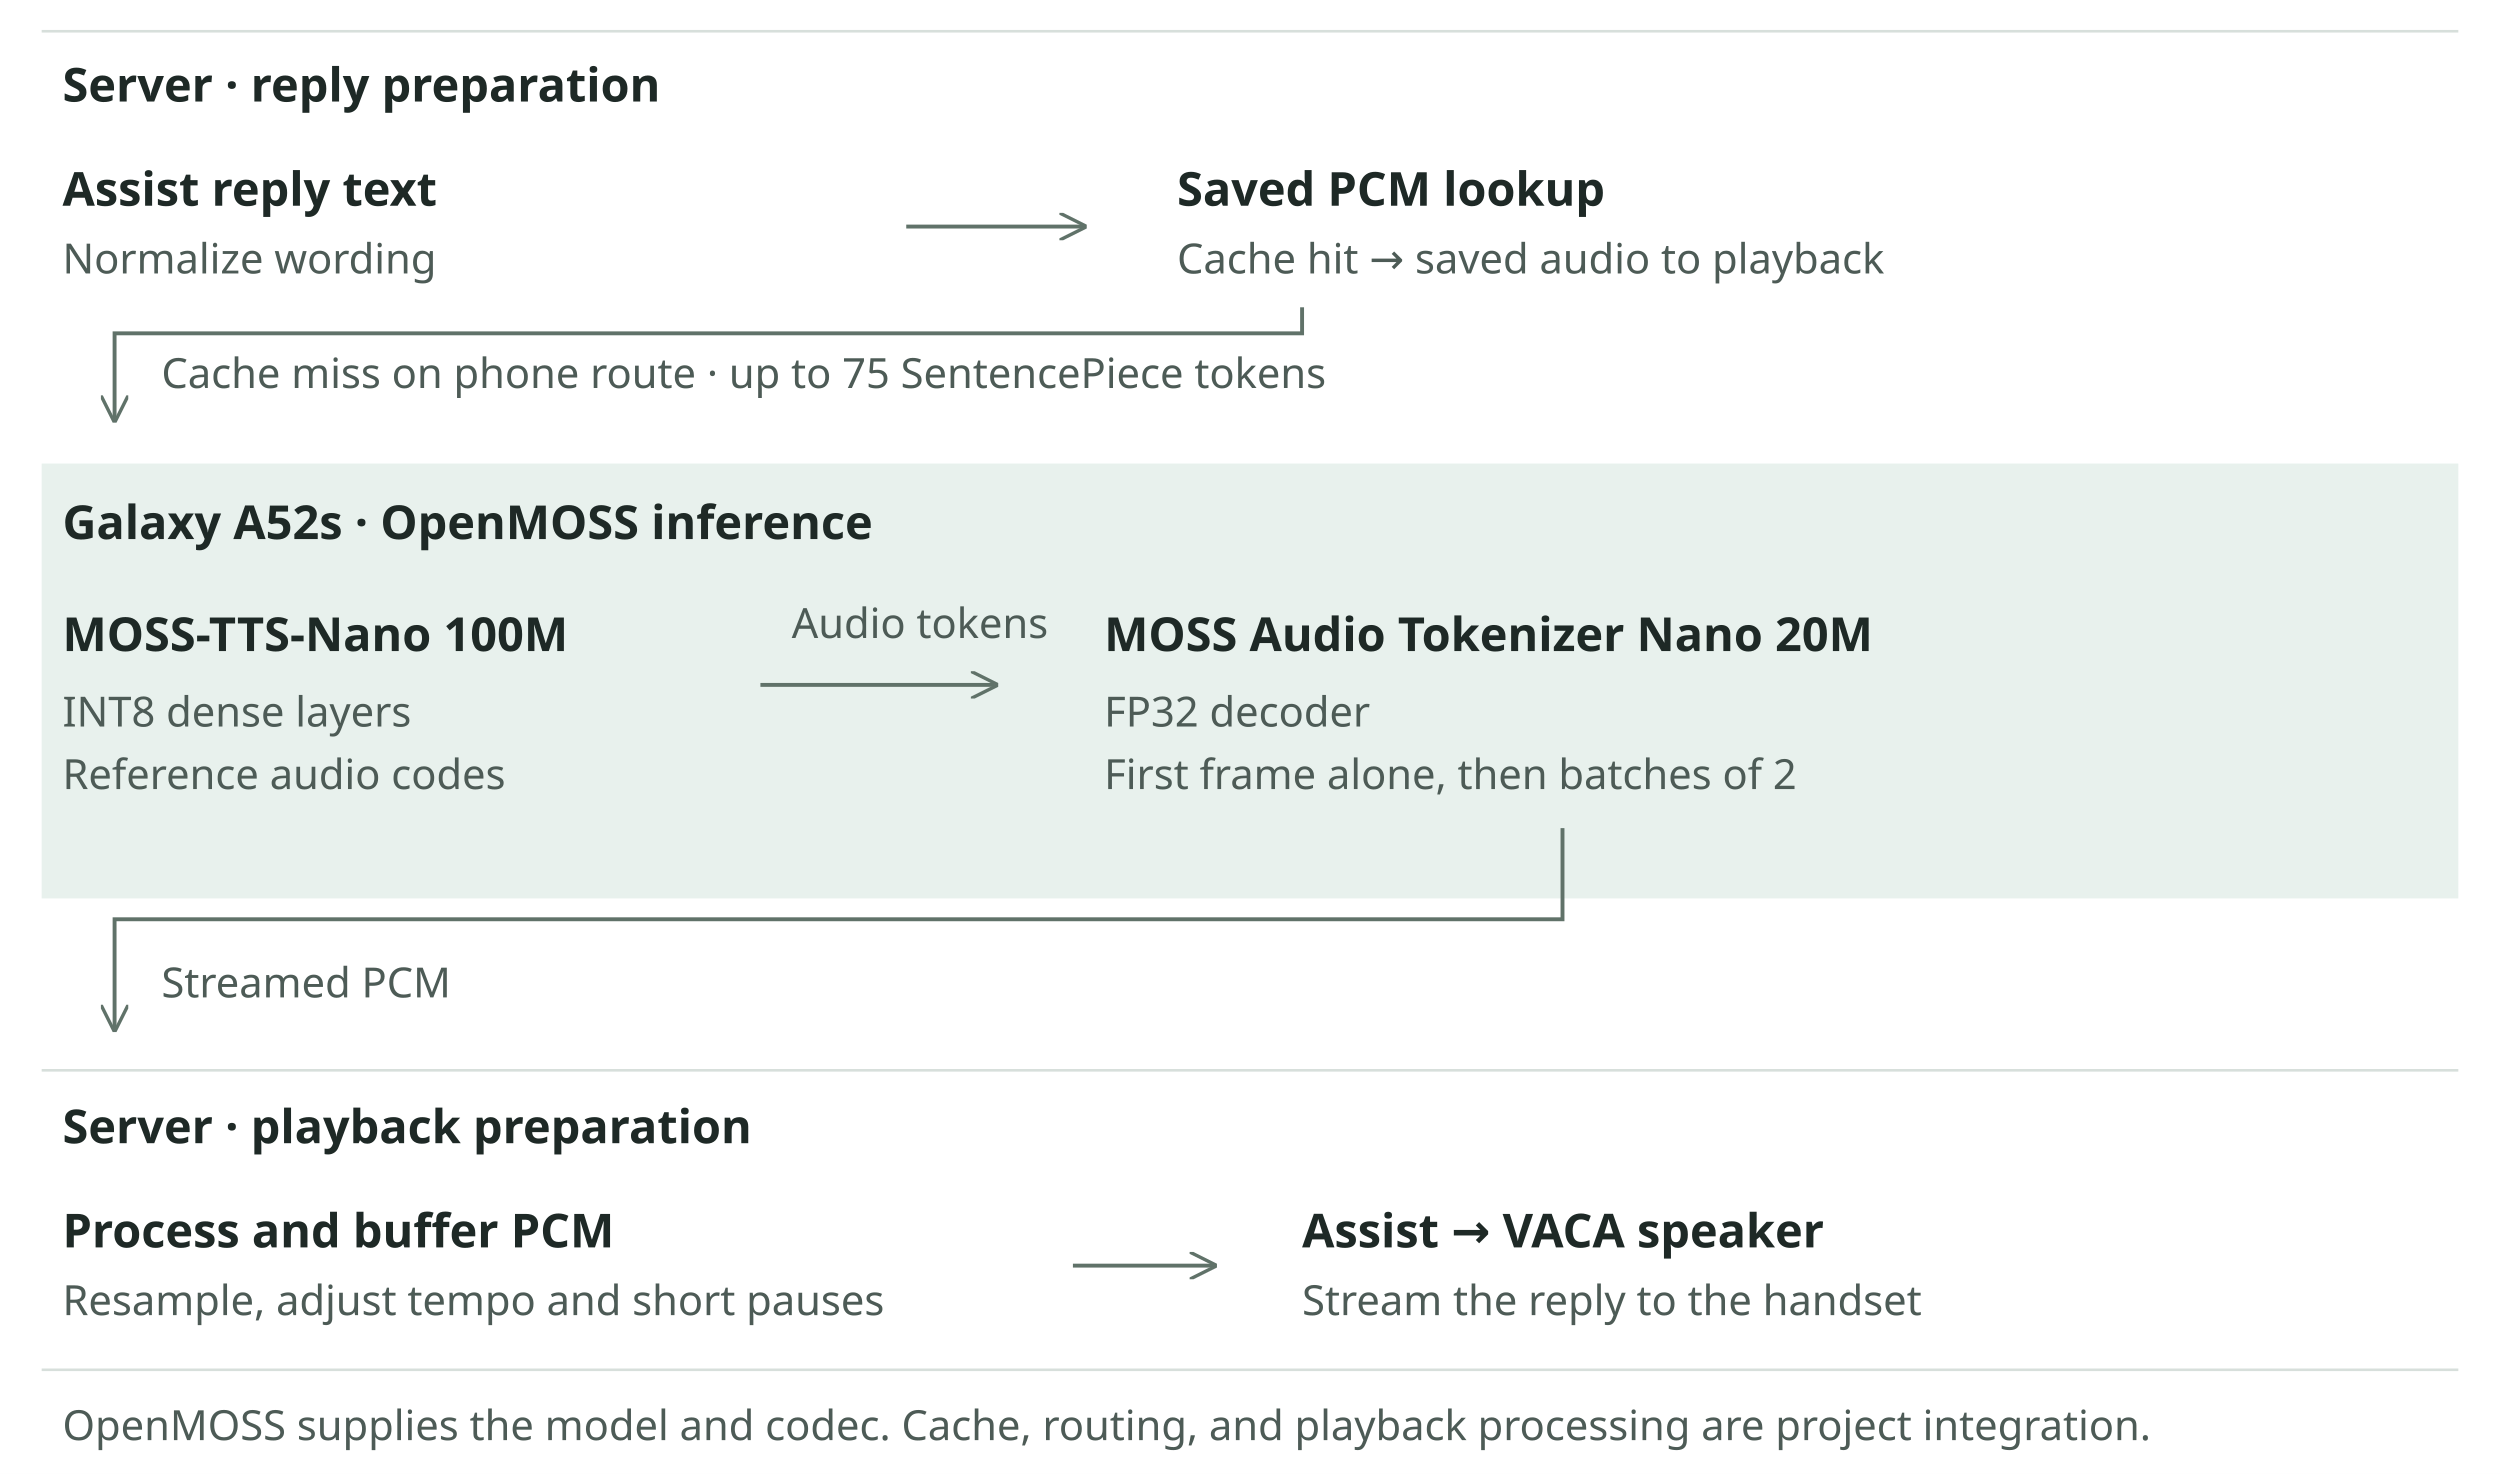
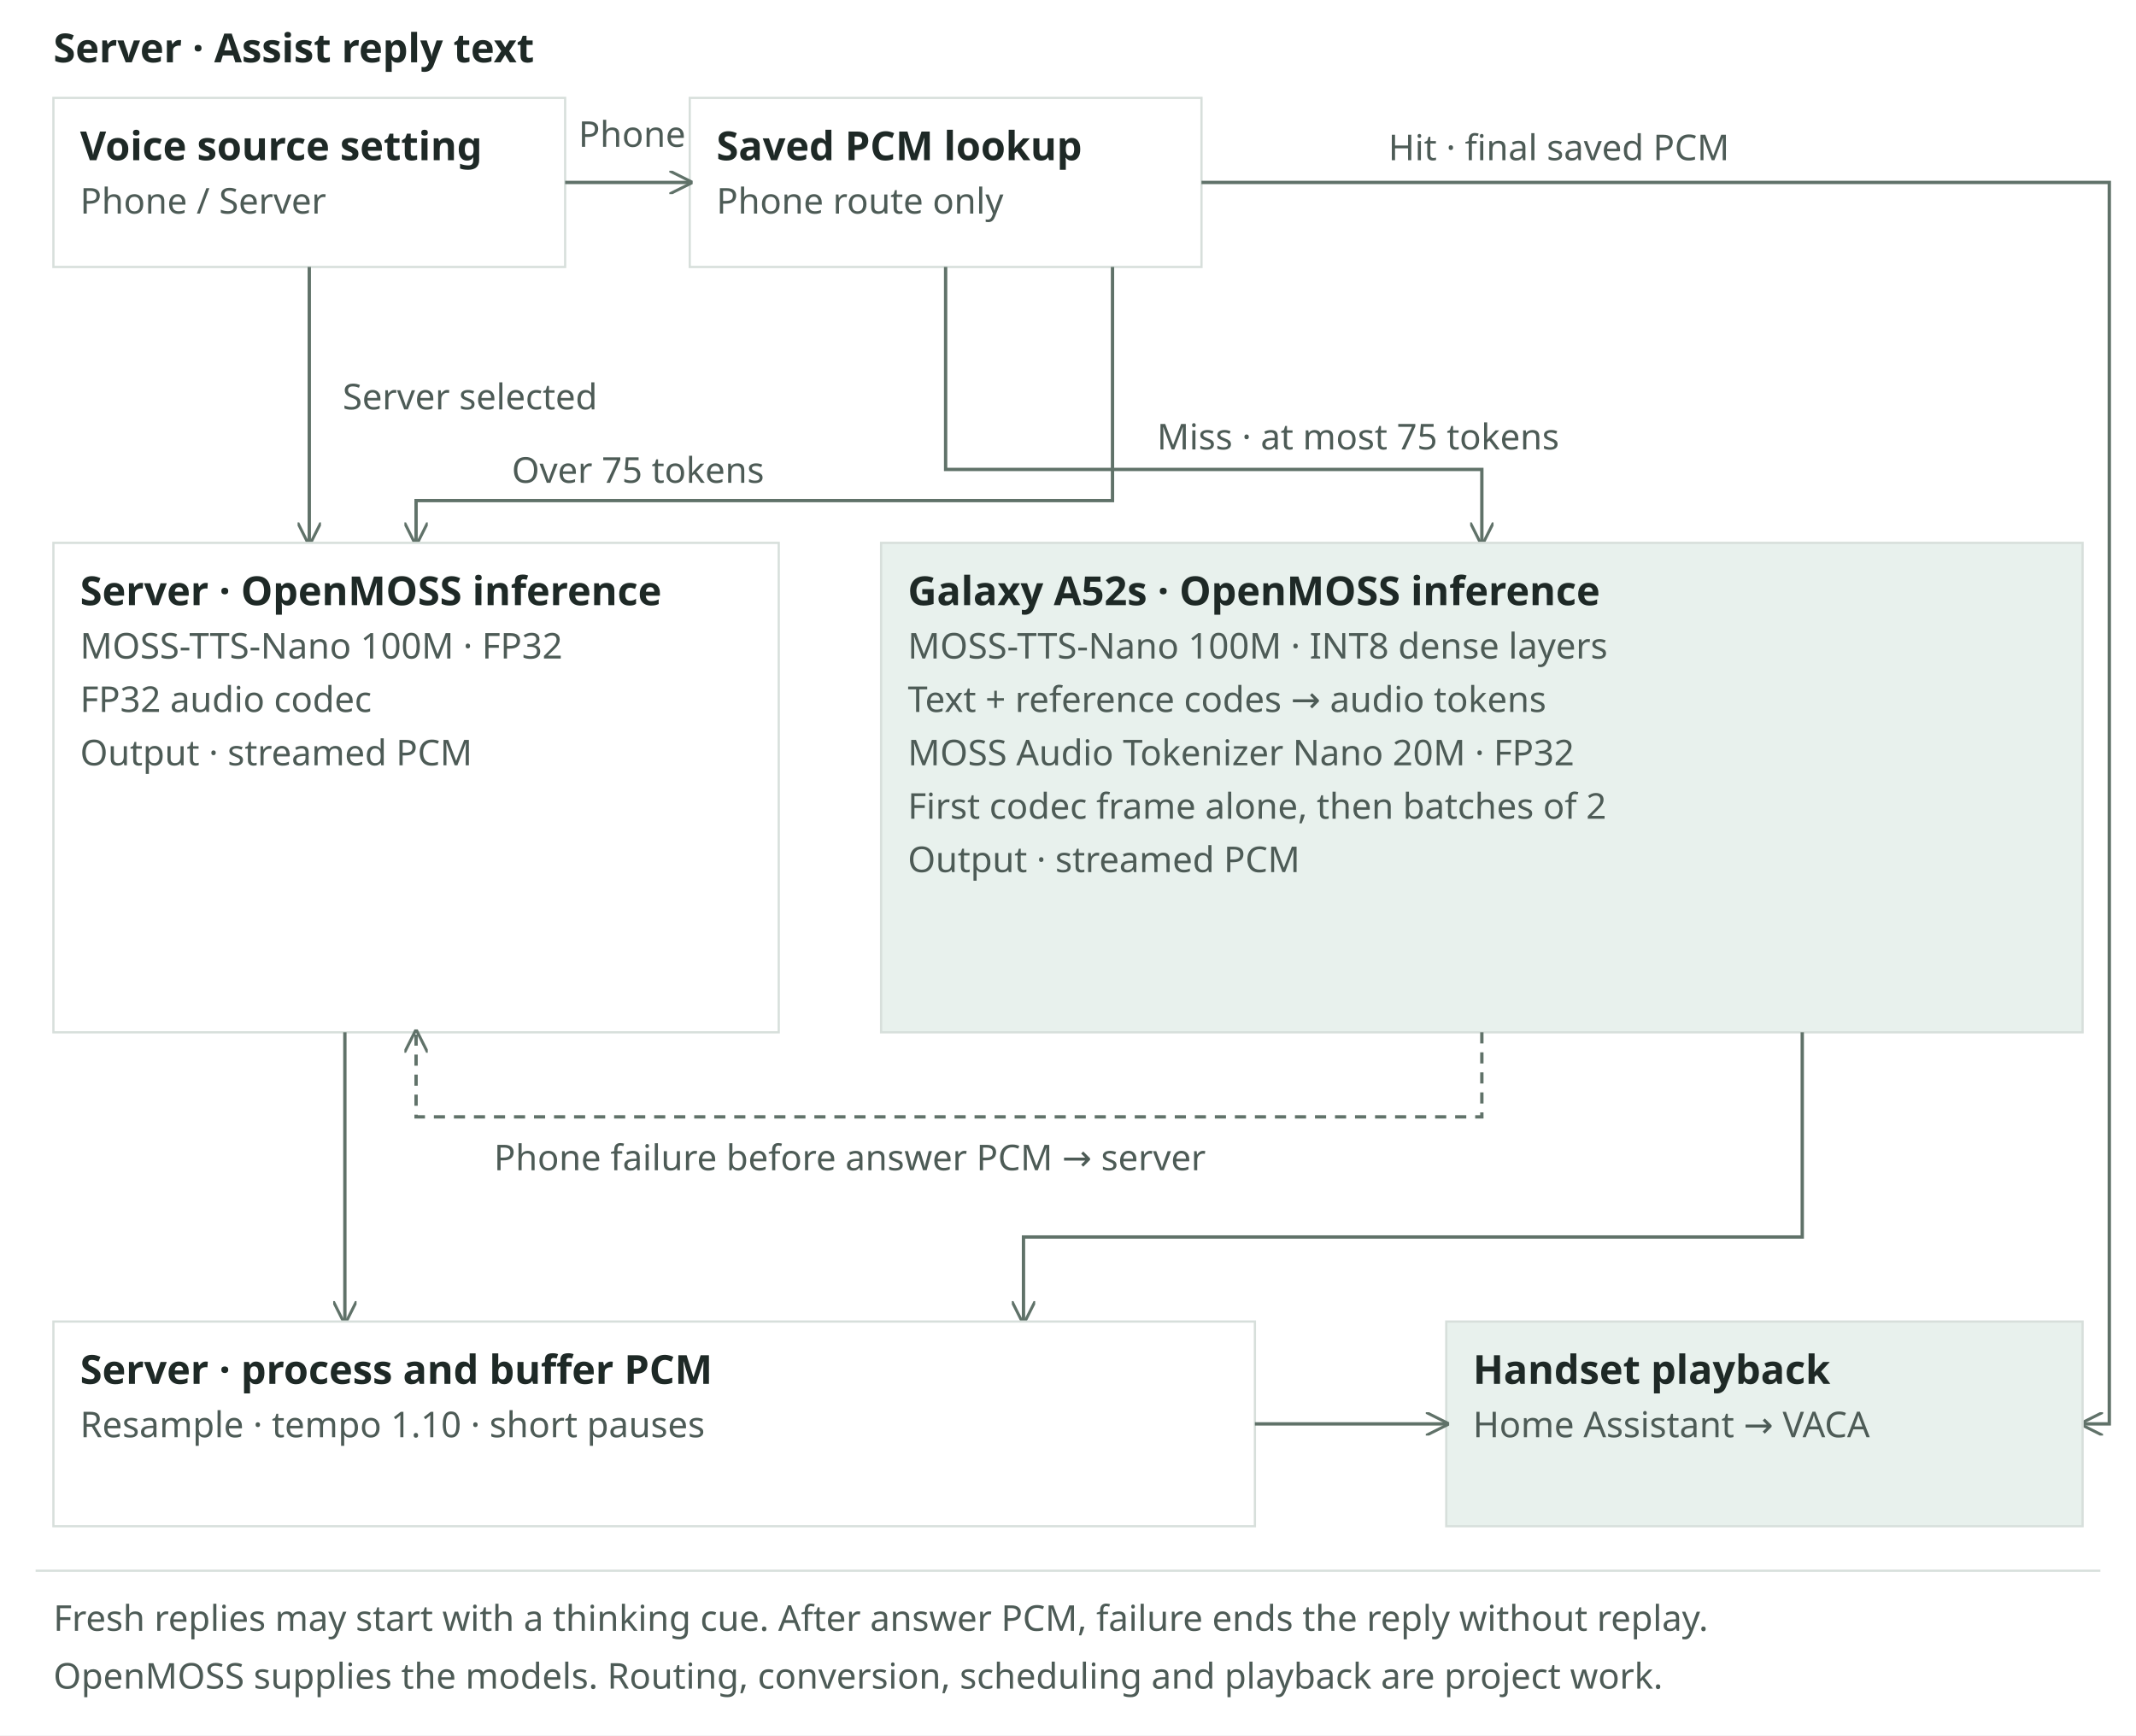
- <svg xmlns="http://www.w3.org/2000/svg" width="960" height="566" viewBox="0 0 960 566" role="img" aria-labelledby="title description">
+ <svg xmlns="http://www.w3.org/2000/svg" width="960" height="780" viewBox="0 0 960 780" role="img" aria-labelledby="title description">
  <defs>
    <marker id="arrow" viewBox="0 0 8 8" refX="7" refY="4" markerWidth="7" markerHeight="7" orient="auto">
      <path d="M0 0L8 4L0 8" fill="none" stroke="#607269" />
    </marker>
-     <style>
-       text { font-family: system-ui, sans-serif; fill: #1e2926; font-size: 18px; }
-       .detail { fill: #4d5b56; font-size: 16px; }
-       .heading { font-weight: 600; }
-       .rule { stroke: #d7dfdb; }
-       .flow { stroke: #607269; stroke-width: 1.5; fill: none; marker-end: url(#arrow); }
-     </style>
+     <style>text { font-family: system-ui, sans-serif; fill: #1e2926; font-size: 18px; }
+ .detail { fill: #4d5b56; font-size: 16px; }
+ .heading { font-weight: 600; }
+ .rule { stroke: #d7dfdb; stroke-width: 1; }
+ .flow { stroke: #607269; stroke-width: 1.5; fill: none; marker-end: url(#arrow); }
+ .fallback { stroke-dasharray: 5 4; }</style>
  </defs>
-   <rect width="960" height="566" fill="#ffffff" />
-   <path class="rule" d="M16 12H944" />
-   <text class="heading" x="24" y="39">Server · reply preparation</text>
-   <text class="heading" x="24" y="79">Assist reply text</text>
-   <text class="detail" x="24" y="105">Normalize wording</text>
-   <path class="flow" d="M348 87H416" />
-   <text class="heading" x="452" y="79">Saved PCM lookup</text>
-   <text class="detail" x="452" y="105">Cache hit → saved audio to playback</text>
-   <path class="flow" d="M500 118V128H44V161" />
-   <text class="detail" x="62" y="149">Cache miss on phone route · up to 75 SentencePiece tokens</text>
-   <rect x="16" y="178" width="928" height="167" fill="#e8f1ed" />
-   <text class="heading" x="24" y="207">Galaxy A52s · OpenMOSS inference</text>
-   <text class="heading" x="24" y="250">MOSS-TTS-Nano 100M</text>
-   <text class="detail" x="24" y="279">INT8 dense layers</text>
-   <text class="detail" x="24" y="303">Reference audio codes</text>
-   <path class="flow" d="M292 263H382" />
-   <text class="detail" x="304" y="245">Audio tokens</text>
-   <text class="heading" x="424" y="250">MOSS Audio Tokenizer Nano 20M</text>
-   <text class="detail" x="424" y="279">FP32 decoder</text>
-   <text class="detail" x="424" y="303">First frame alone, then batches of 2</text>
-   <path class="flow" d="M600 318V353H44V395" />
-   <text class="detail" x="62" y="383">Streamed PCM</text>
-   <path class="rule" d="M16 411H944" />
-   <text class="heading" x="24" y="439">Server · playback preparation</text>
-   <text class="heading" x="24" y="479">Process and buffer PCM</text>
-   <text class="detail" x="24" y="505">Resample, adjust tempo and short pauses</text>
-   <path class="flow" d="M412 486H466" />
-   <text class="heading" x="500" y="479">Assist → VACA speaker</text>
-   <text class="detail" x="500" y="505">Stream the reply to the handset</text>
-   <path class="rule" d="M16 526H944" />
-   <text class="detail" x="24" y="553">OpenMOSS supplies the model and codec. Cache, routing, and playback processing are project integration.</text>
+   <rect width="960" height="780" fill="#ffffff" />
+   <text class="heading" x="24" y="28">Server · Assist reply text</text>
+   <rect x="24" y="44" width="230" height="76" fill="#ffffff" stroke="#d7dfdb" />
+   <text class="heading" x="36" y="72">Voice source setting</text>
+   <text class="detail" x="36" y="96">Phone / Server</text>
+   <rect x="310" y="44" width="230" height="76" fill="#ffffff" stroke="#d7dfdb" />
+   <text class="heading" x="322" y="72">Saved PCM lookup</text>
+   <text class="detail" x="322" y="96">Phone route only</text>
+   <path class="flow" d="M254 82H310" />
+   <text class="detail" x="260" y="66">Phone</text>
+   <path class="flow" d="M540 82H948V640H936" />
+   <text class="detail" x="624" y="72">Hit · final saved PCM</text>
+   <path class="flow" d="M139 120V244" />
+   <text class="detail" x="154" y="184">Server selected</text>
+   <path class="flow" d="M425 120V211H666V244" />
+   <text class="detail" x="520" y="202">Miss · at most 75 tokens</text>
+   <path class="flow" d="M500 120V225H187V244" />
+   <text class="detail" x="230" y="217">Over 75 tokens</text>
+   <rect x="396" y="244" width="540" height="220" fill="#e8f1ed" stroke="#d7dfdb" />
+   <text class="heading" x="408" y="272">Galaxy A52s · OpenMOSS inference</text>
+   <text class="detail" x="408" y="296">MOSS-TTS-Nano 100M · INT8 dense layers</text>
+   <text class="detail" x="408" y="320">Text + reference codes → audio tokens</text>
+   <text class="detail" x="408" y="344">MOSS Audio Tokenizer Nano 20M · FP32</text>
+   <text class="detail" x="408" y="368">First codec frame alone, then batches of 2</text>
+   <text class="detail" x="408" y="392">Output · streamed PCM</text>
+   <rect x="24" y="244" width="326" height="220" fill="#ffffff" stroke="#d7dfdb" />
+   <text class="heading" x="36" y="272">Server · OpenMOSS inference</text>
+   <text class="detail" x="36" y="296">MOSS-TTS-Nano 100M · FP32</text>
+   <text class="detail" x="36" y="320">FP32 audio codec</text>
+   <text class="detail" x="36" y="344">Output · streamed PCM</text>
+   <path class="flow fallback" d="M666 464V502H187V464" />
+   <text class="detail" x="222" y="526">Phone failure before answer PCM → server</text>
+   <path class="flow" d="M155 464V594" />
+   <path class="flow" d="M810 464V556H460V594" />
+   <rect x="24" y="594" width="540" height="92" fill="#ffffff" stroke="#d7dfdb" />
+   <text class="heading" x="36" y="622">Server · process and buffer PCM</text>
+   <text class="detail" x="36" y="646">Resample · tempo 1.10 · short pauses</text>
+   <rect x="650" y="594" width="286" height="92" fill="#e8f1ed" stroke="#d7dfdb" />
+   <text class="heading" x="662" y="622">Handset playback</text>
+   <text class="detail" x="662" y="646">Home Assistant → VACA</text>
+   <path class="flow" d="M564 640H650" />
+   <path class="rule" d="M16 706H944" />
+   <text class="detail" x="24" y="733">Fresh replies may start with a thinking cue. After answer PCM, failure ends the reply without replay.</text>
+   <text class="detail" x="24" y="759">OpenMOSS supplies the models. Routing, conversion, scheduling and playback are project work.</text>
</svg>
